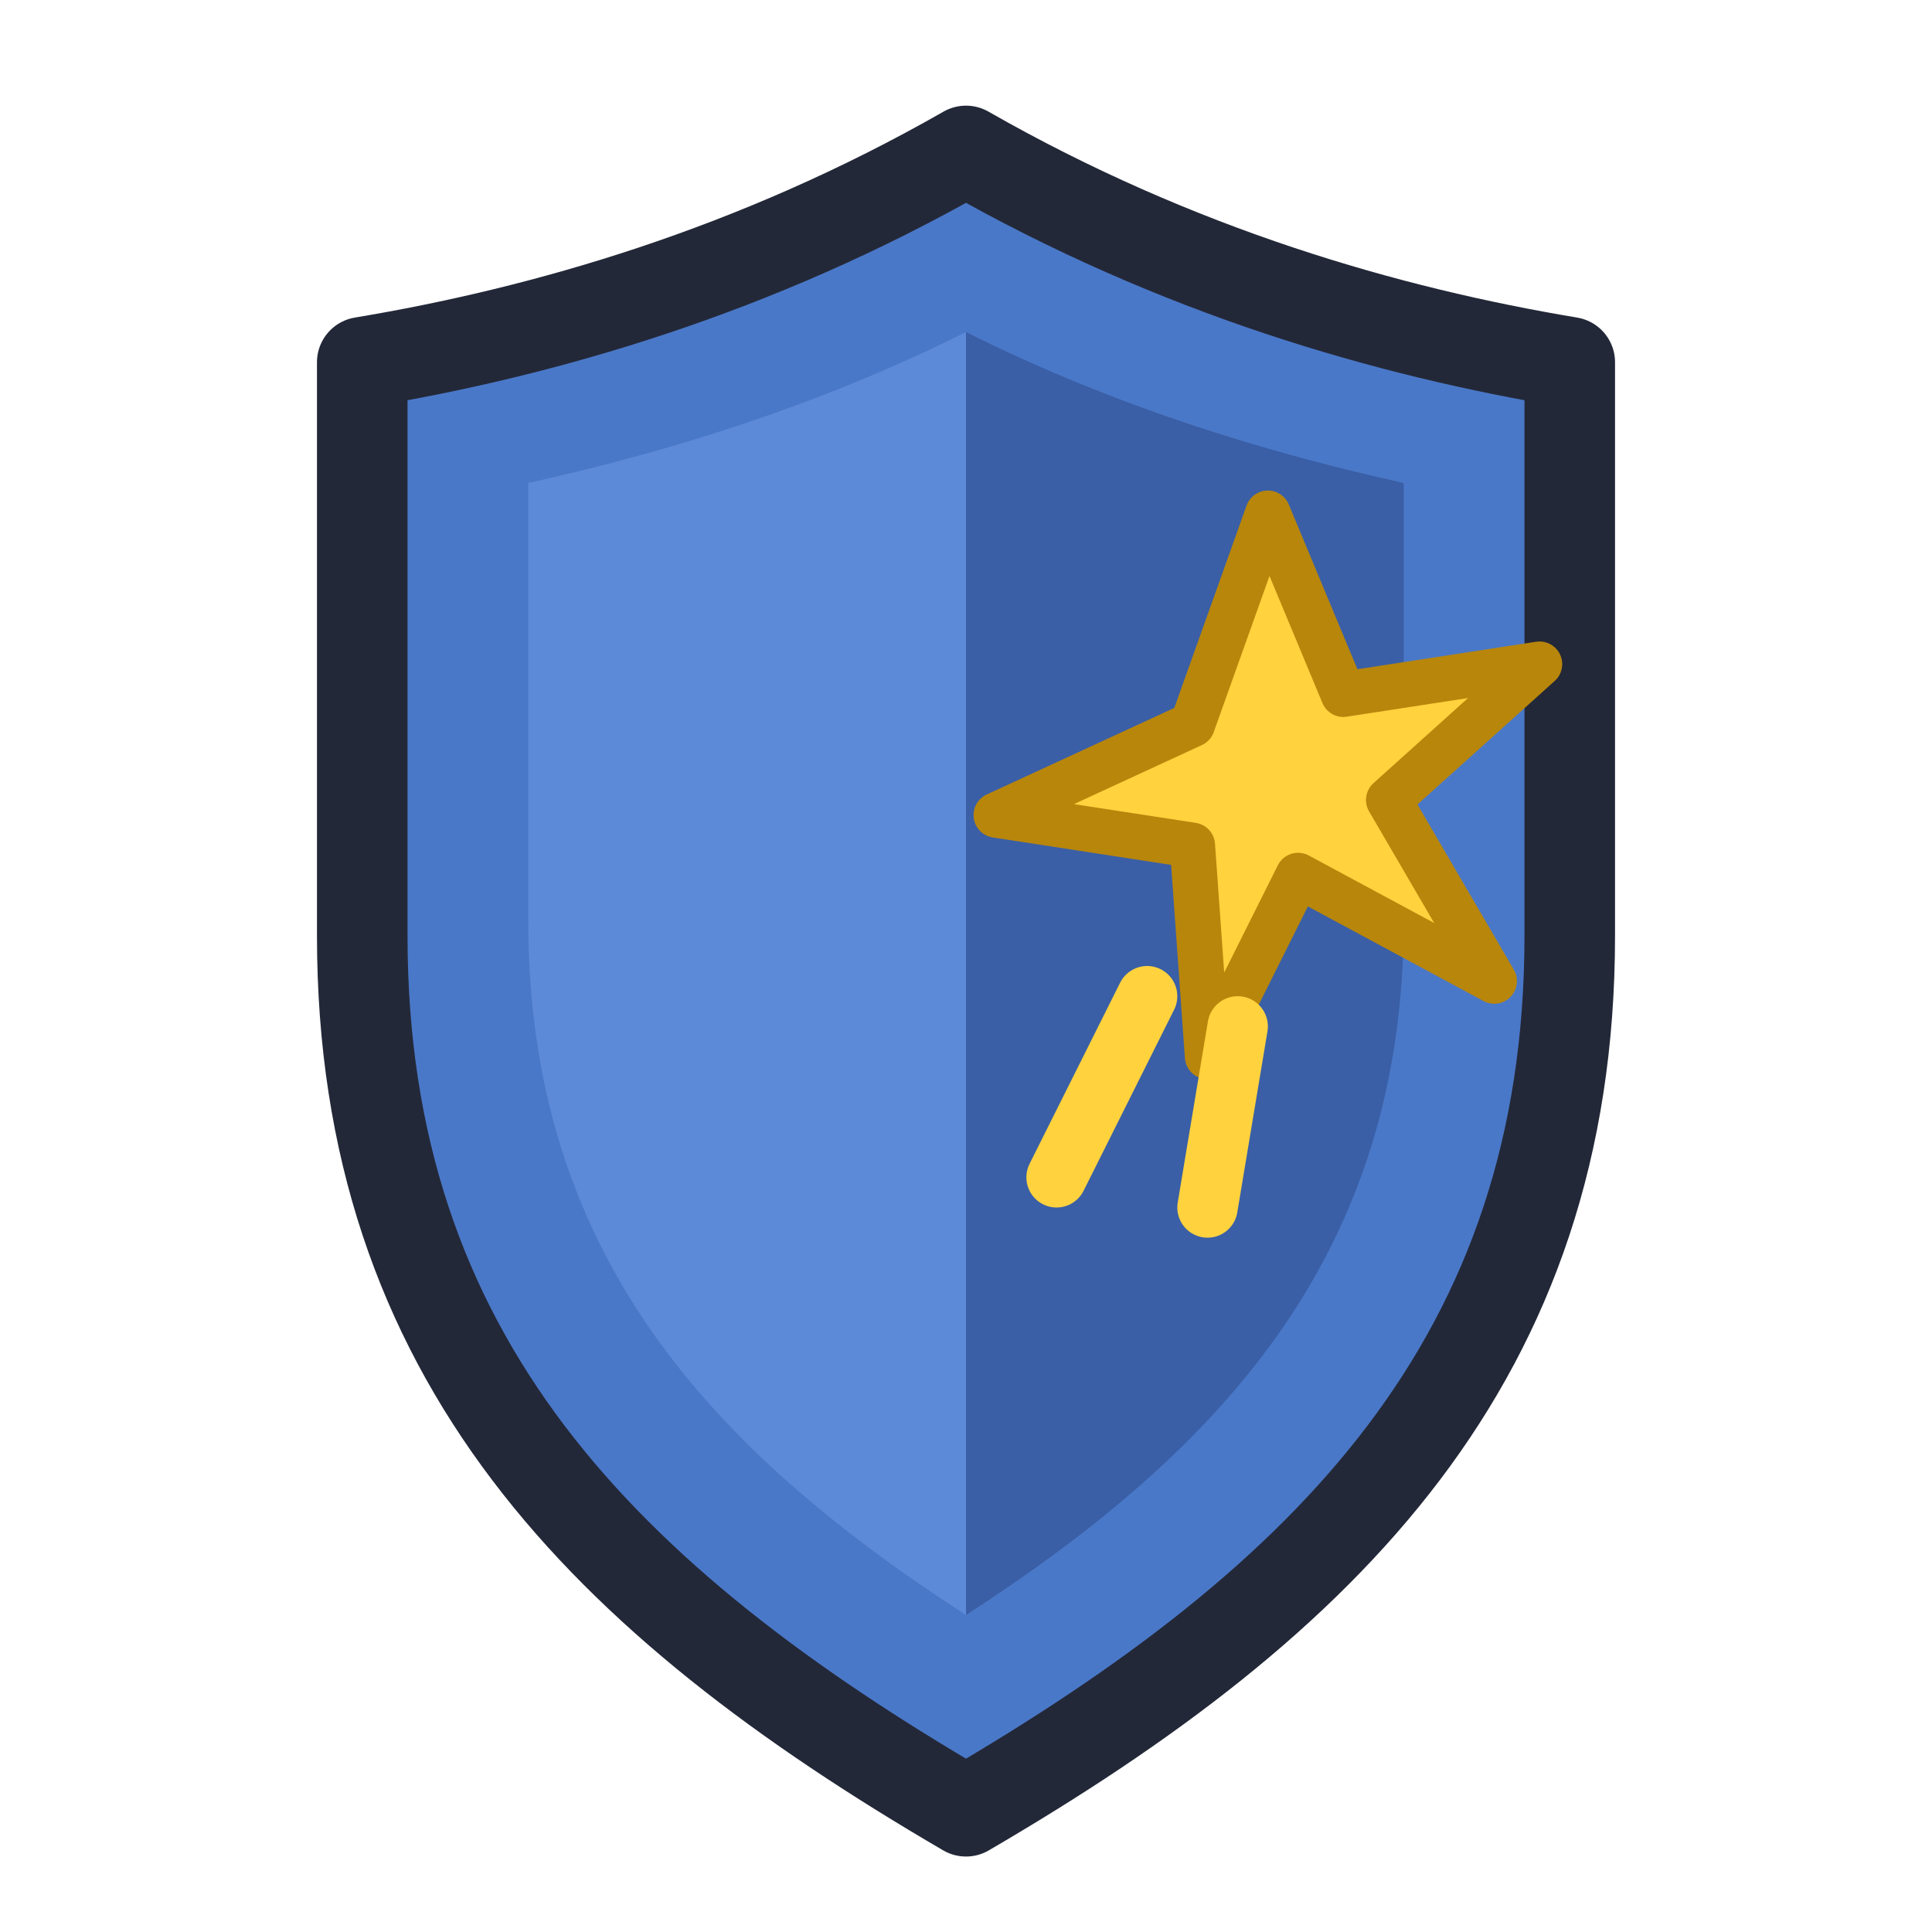
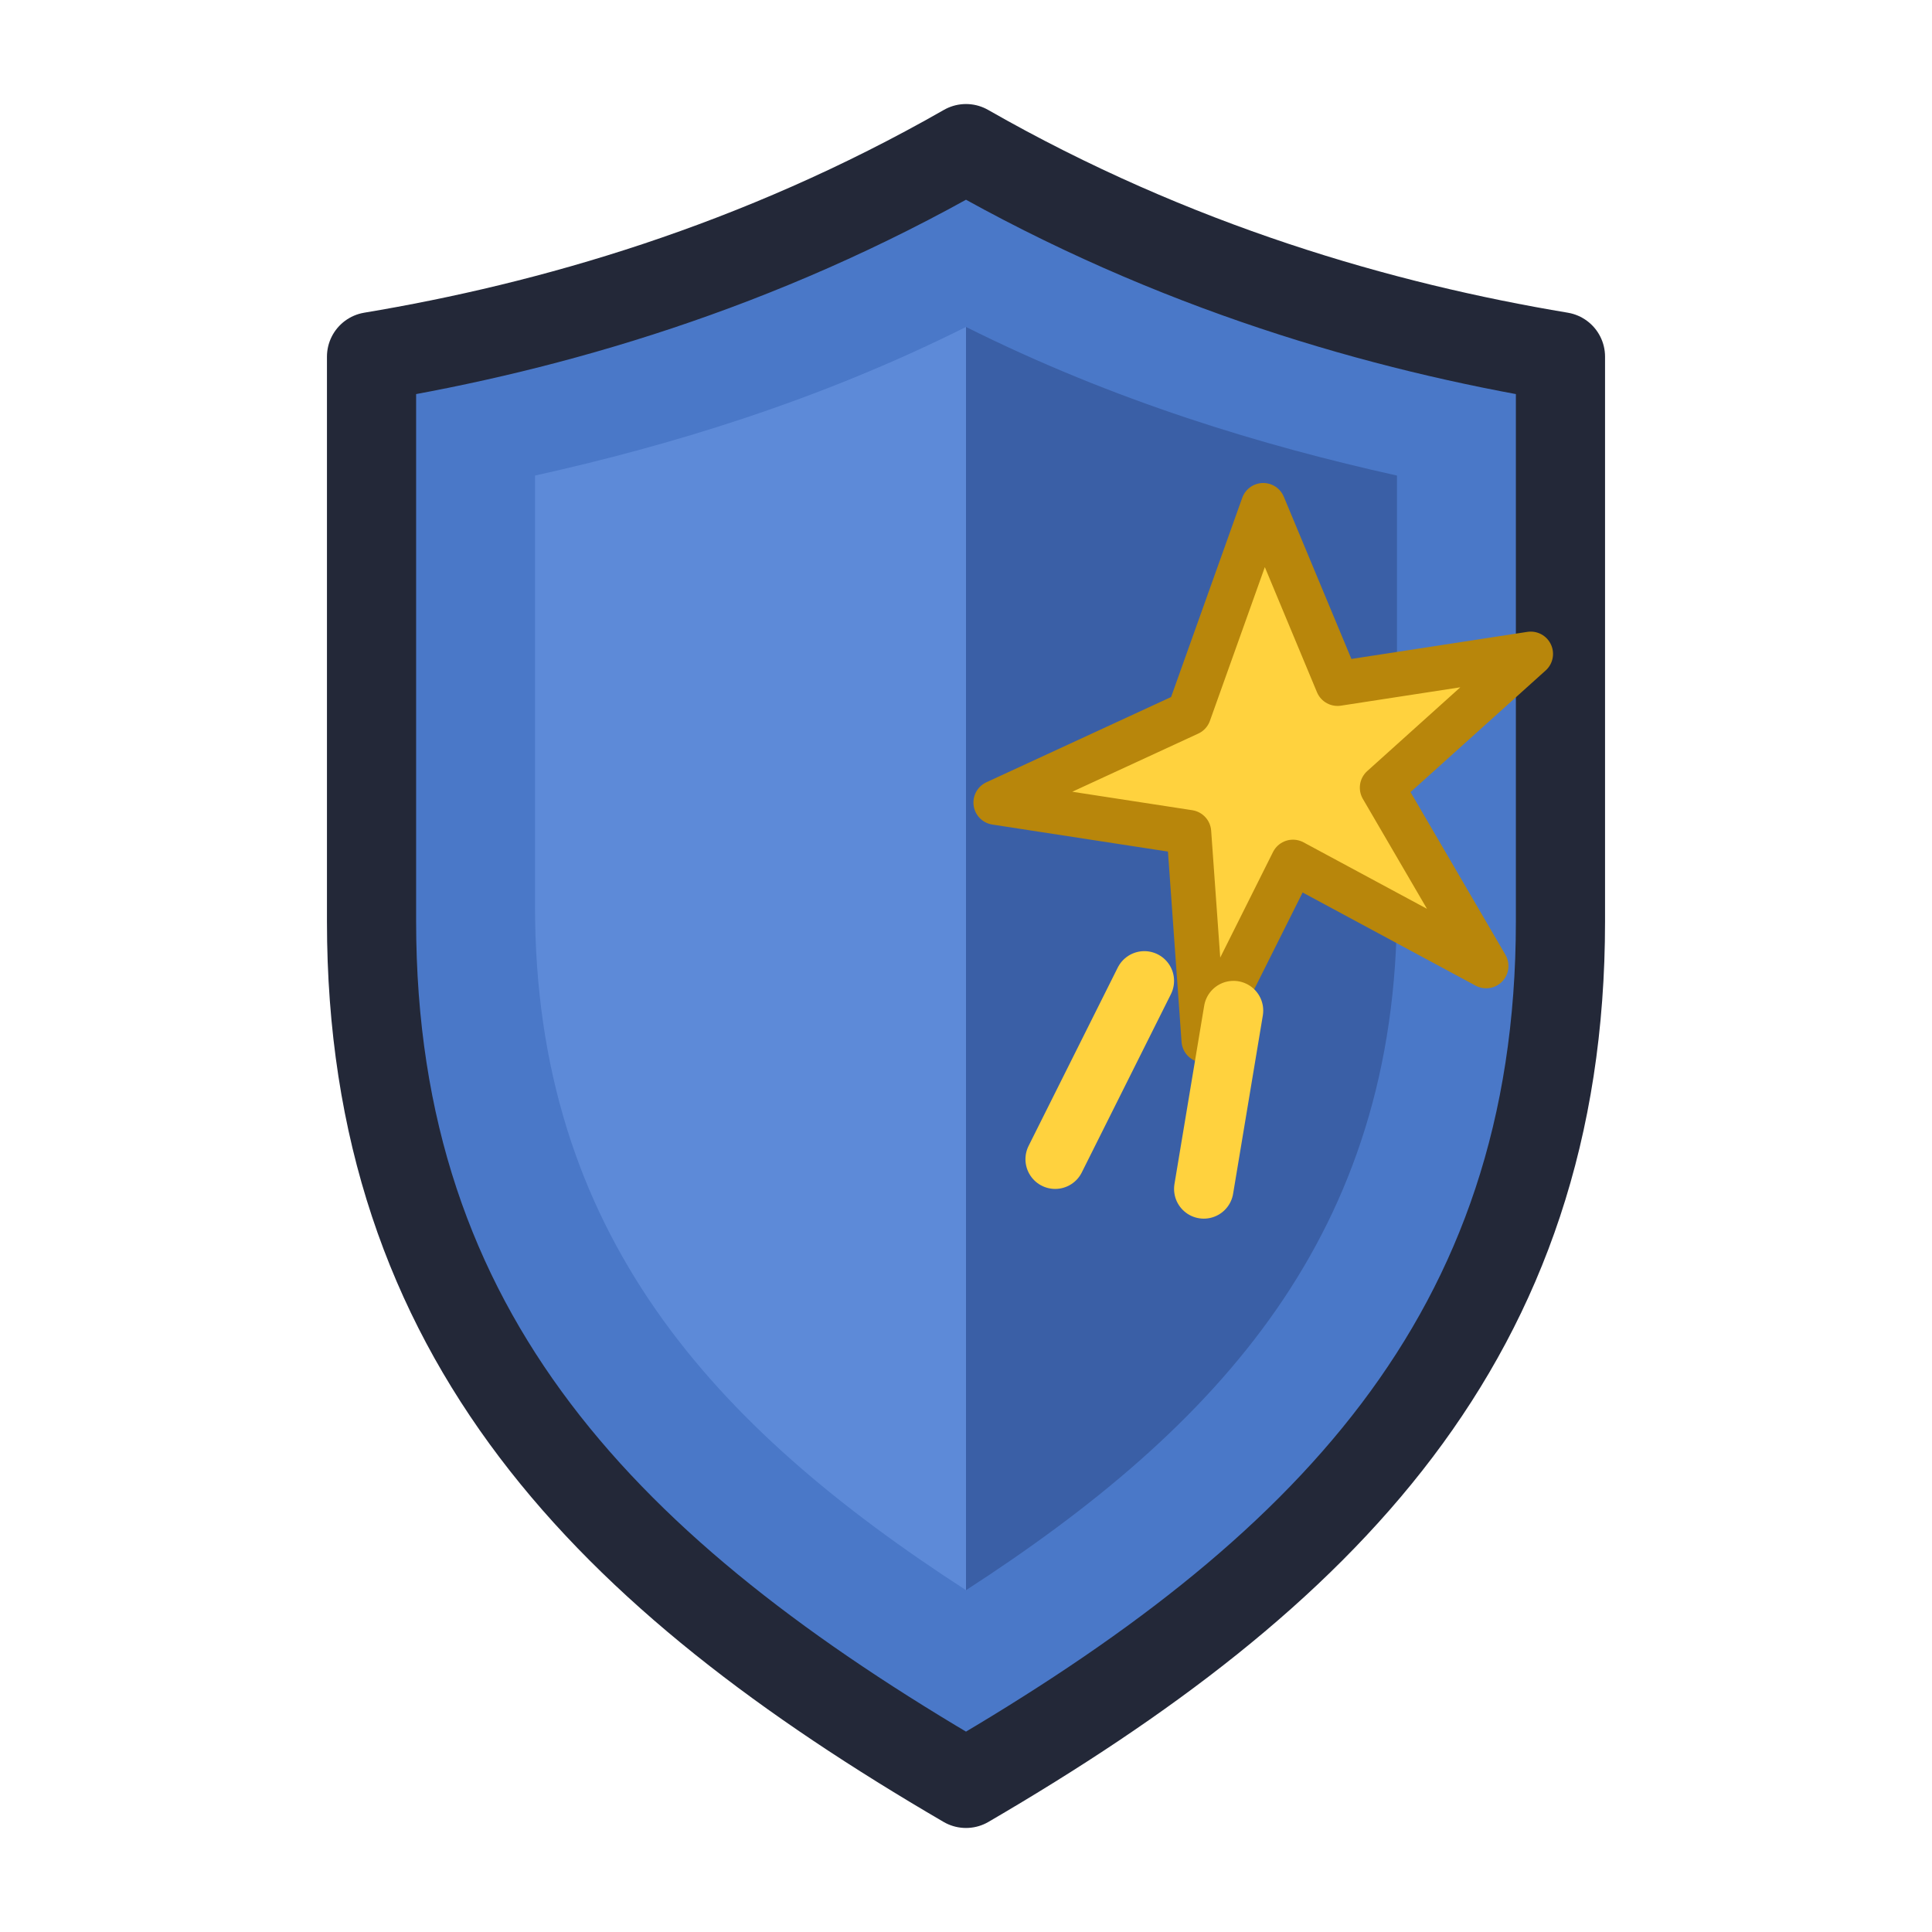
- <svg xmlns="http://www.w3.org/2000/svg" viewBox="0 0 128 128">
+ <svg xmlns="http://www.w3.org/2000/svg" viewBox="-1.00 0.00 130.00 130.00">
  <path d="M64 10 C78 18 92 22 104 24 L104 62 C104 90 88 106 64 120 C40 106 24 90 24 62 L24 24 C36 22 50 18 64 10 Z" fill="#4a78c8" stroke="#232838" stroke-width="6" stroke-linejoin="round" />
  <path d="M64 22 C74 27 84 30 93 32 L93 61 C93 83 81 96 64 107 Z" fill="#3a5fa6" />
  <path d="M64 22 C54 27 44 30 35 32 L35 61 C35 83 47 96 64 107 Z" fill="#5d8ad8" />
  <path d="M84 34 L89 46 L102 44 L92 53 L99 65 L86 58 L80 70 L79 56 L66 54 L79 48 Z" fill="#ffd23e" stroke="#b8860b" stroke-width="3" stroke-linejoin="round" />
  <path d="M76 66 L70 78 M82 68 L80 80" stroke="#ffd23e" stroke-width="4" stroke-linecap="round" />
</svg>
